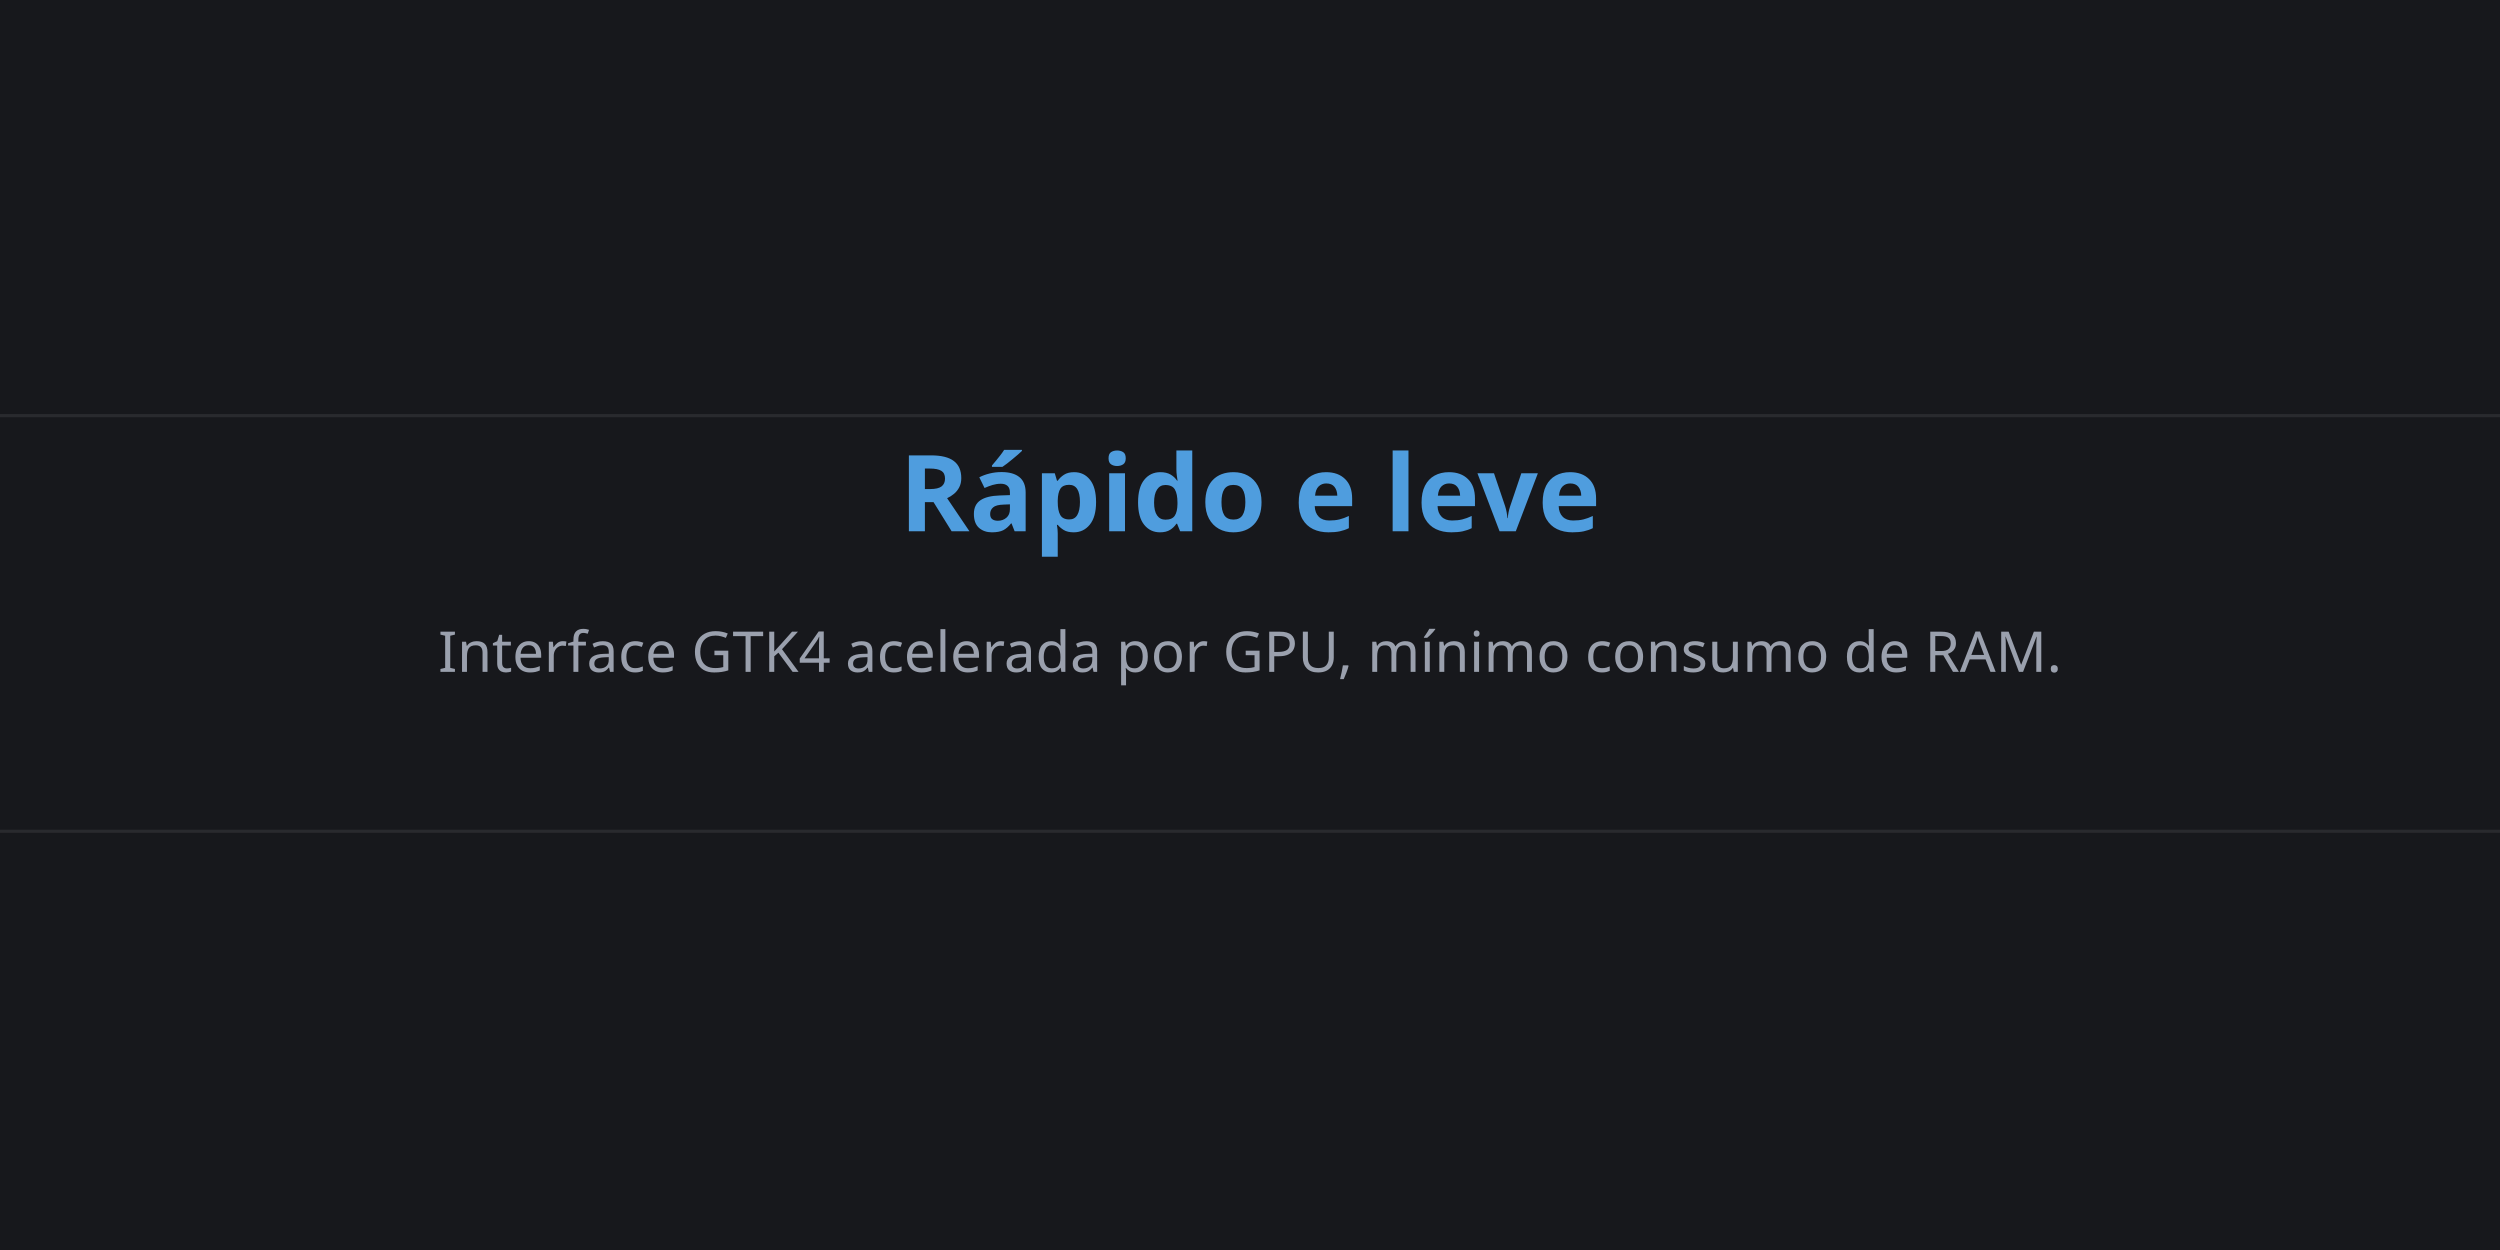
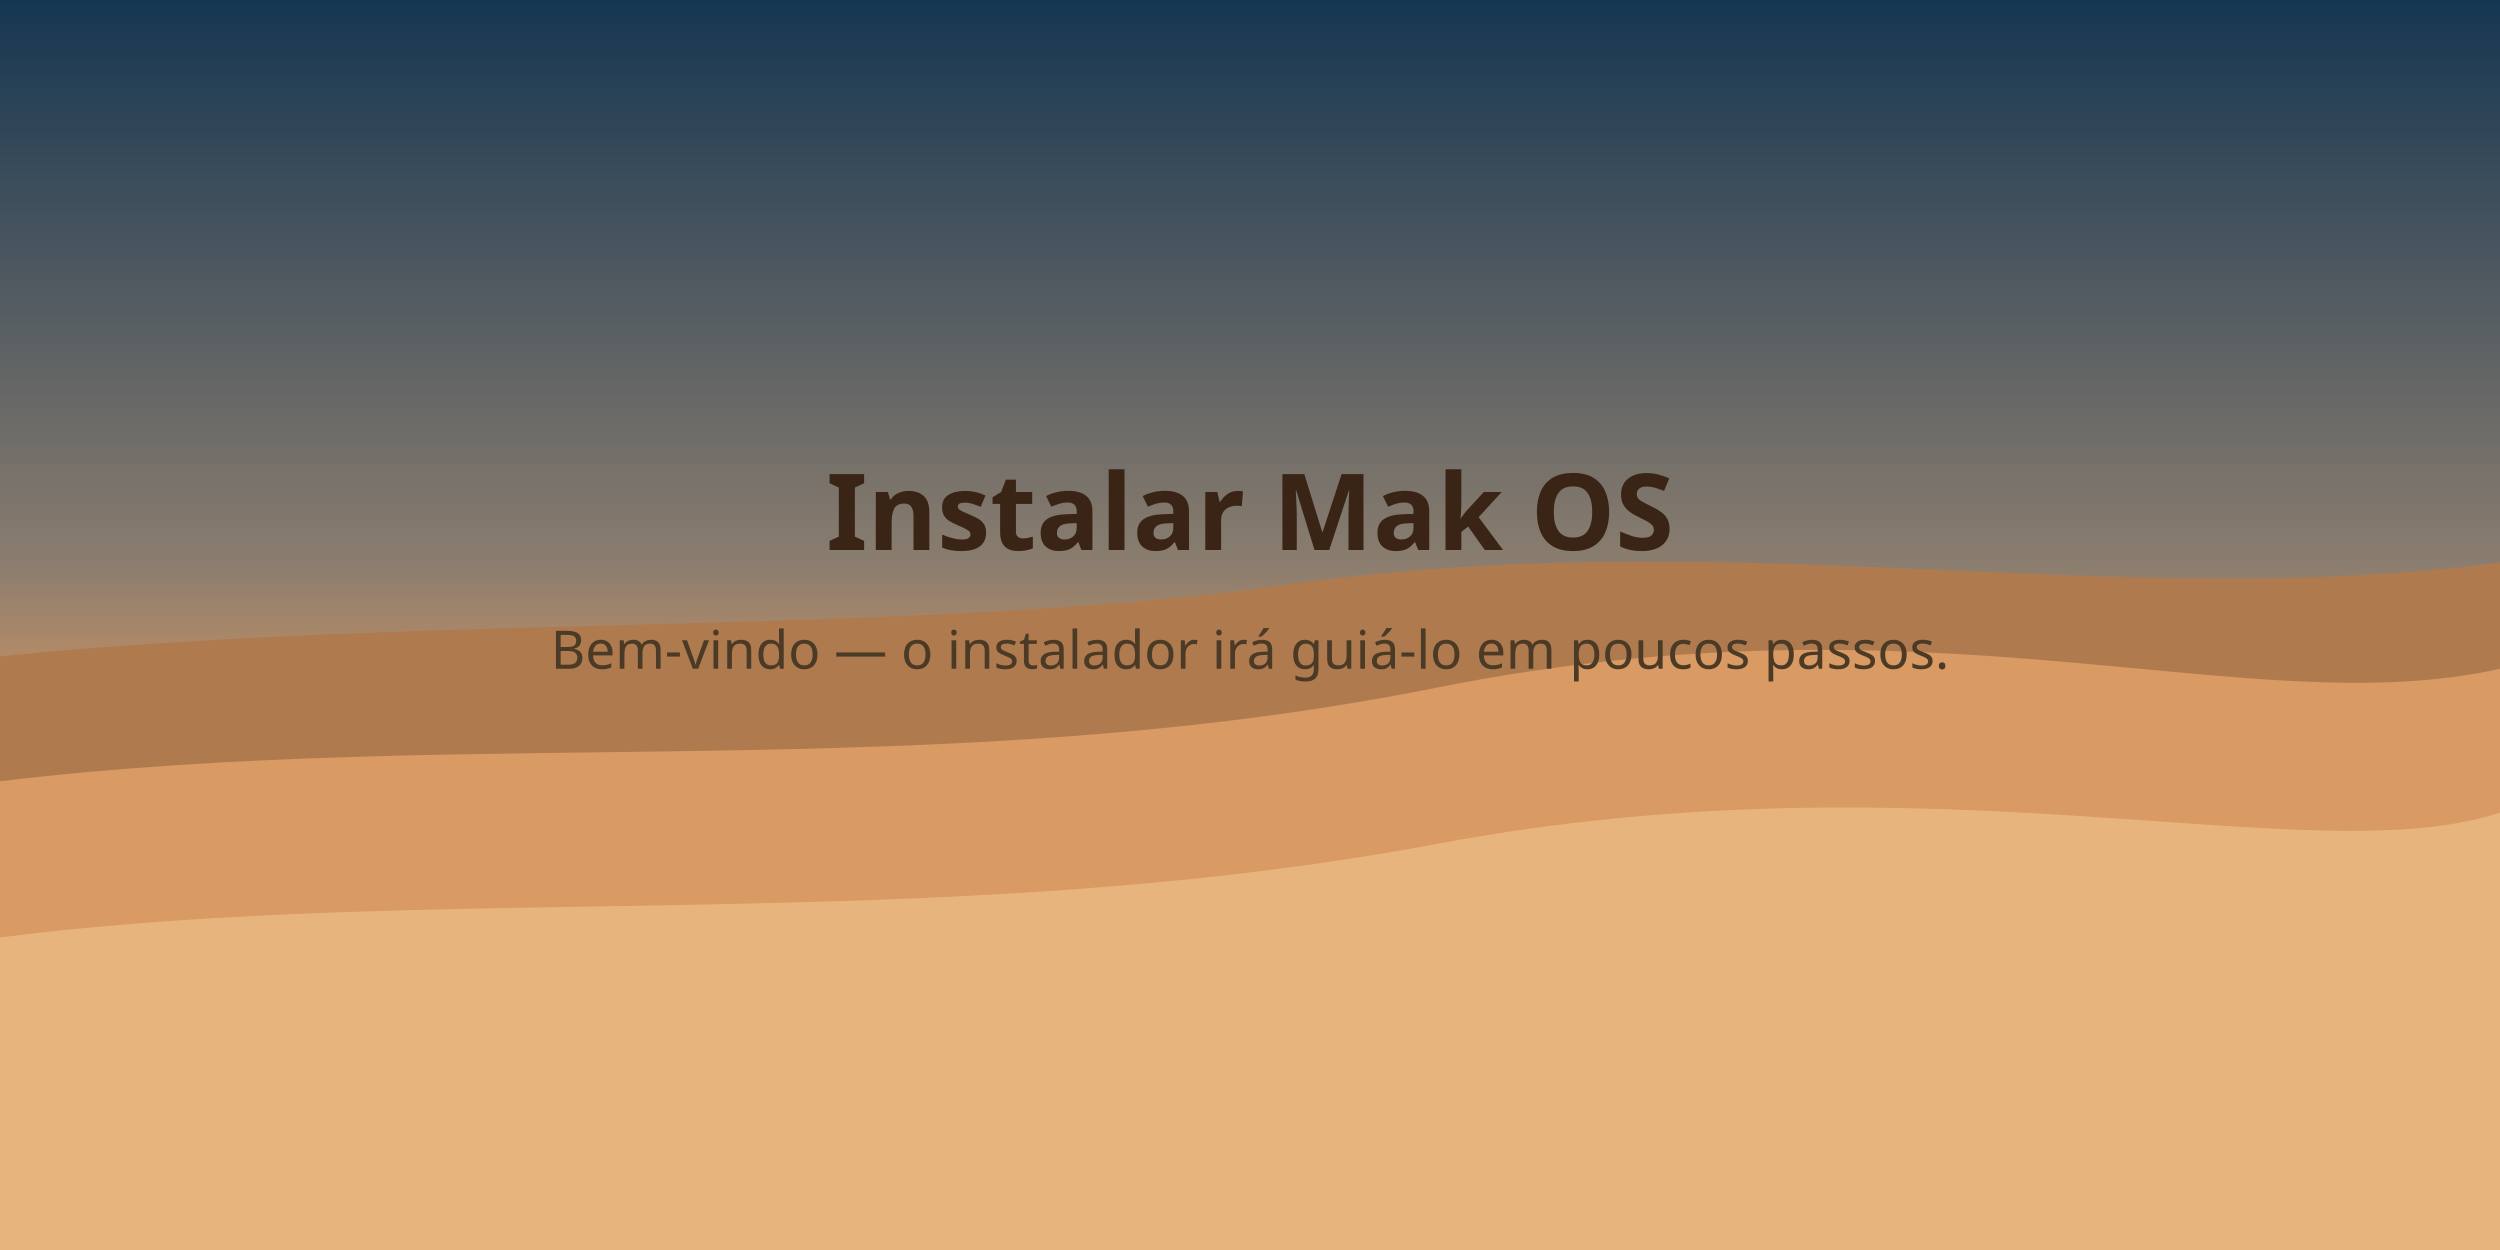
<svg xmlns="http://www.w3.org/2000/svg" width="800" height="400" viewBox="0 0 800 400">
-   <rect width="800" height="400" fill="#17181c" />
-   <g stroke="#ffffff" stroke-opacity="0.08" stroke-width="1">
-     <line x1="0" y1="133" x2="800" y2="133" />
-     <line x1="0" y1="266" x2="800" y2="266" />
-   </g>
-   <text x="400" y="170" text-anchor="middle" fill="#4f9dde" font-size="34" font-family="sans-serif" font-weight="bold">Rápido e leve</text>
-   <text x="400" y="215" text-anchor="middle" fill="#9aa0ad" font-size="18" font-family="sans-serif">Interface GTK4 acelerada por GPU, mínimo consumo de RAM.</text>
+   <defs>
+     <linearGradient id="sky" x1="0" y1="0" x2="0" y2="1">
+       <stop offset="0" stop-color="#143551" />
+       <stop offset="0.45" stop-color="#8a7d6f" />
+       <stop offset="0.60" stop-color="#d9975f" />
+       <stop offset="0.68" stop-color="#f2b477" />
+     </linearGradient>
+     <radialGradient id="sun" cx="0.5" cy="0.5" r="0.5">
+       <stop offset="0" stop-color="#fff6df" stop-opacity="0.95" />
+       <stop offset="1" stop-color="#ffdf9e" stop-opacity="0" />
+     </radialGradient>
+   </defs>
+   <rect width="800" height="400" fill="url(#sky)" />
+   <ellipse cx="430" cy="238" rx="150" ry="50" fill="url(#sun)" opacity="0.9" />
+   <path d="M0 210 C 140 196, 300 204, 420 186 C 560 168, 680 196, 800 180 L 800 270 L 0 270 Z" fill="#b07a4f" />
+   <path d="M0 250 C 150 232, 300 252, 460 220 C 620 188, 720 232, 800 214 L 800 330 L 0 330 Z" fill="#d99a63" />
+   <path d="M0 300 C 140 282, 300 300, 460 270 C 620 240, 740 280, 800 260 L 800 400 L 0 400 Z" fill="#e8b47d" />
+   <text x="400" y="176" text-anchor="middle" fill="#3a2415" font-size="34" font-family="sans-serif" font-weight="bold">Instalar Mak OS</text>
+   <text x="400" y="214" text-anchor="middle" fill="#4a3a26" font-size="17" font-family="sans-serif">Bem-vindo — o instalador irá guiá-lo em poucos passos.</text>
</svg>
